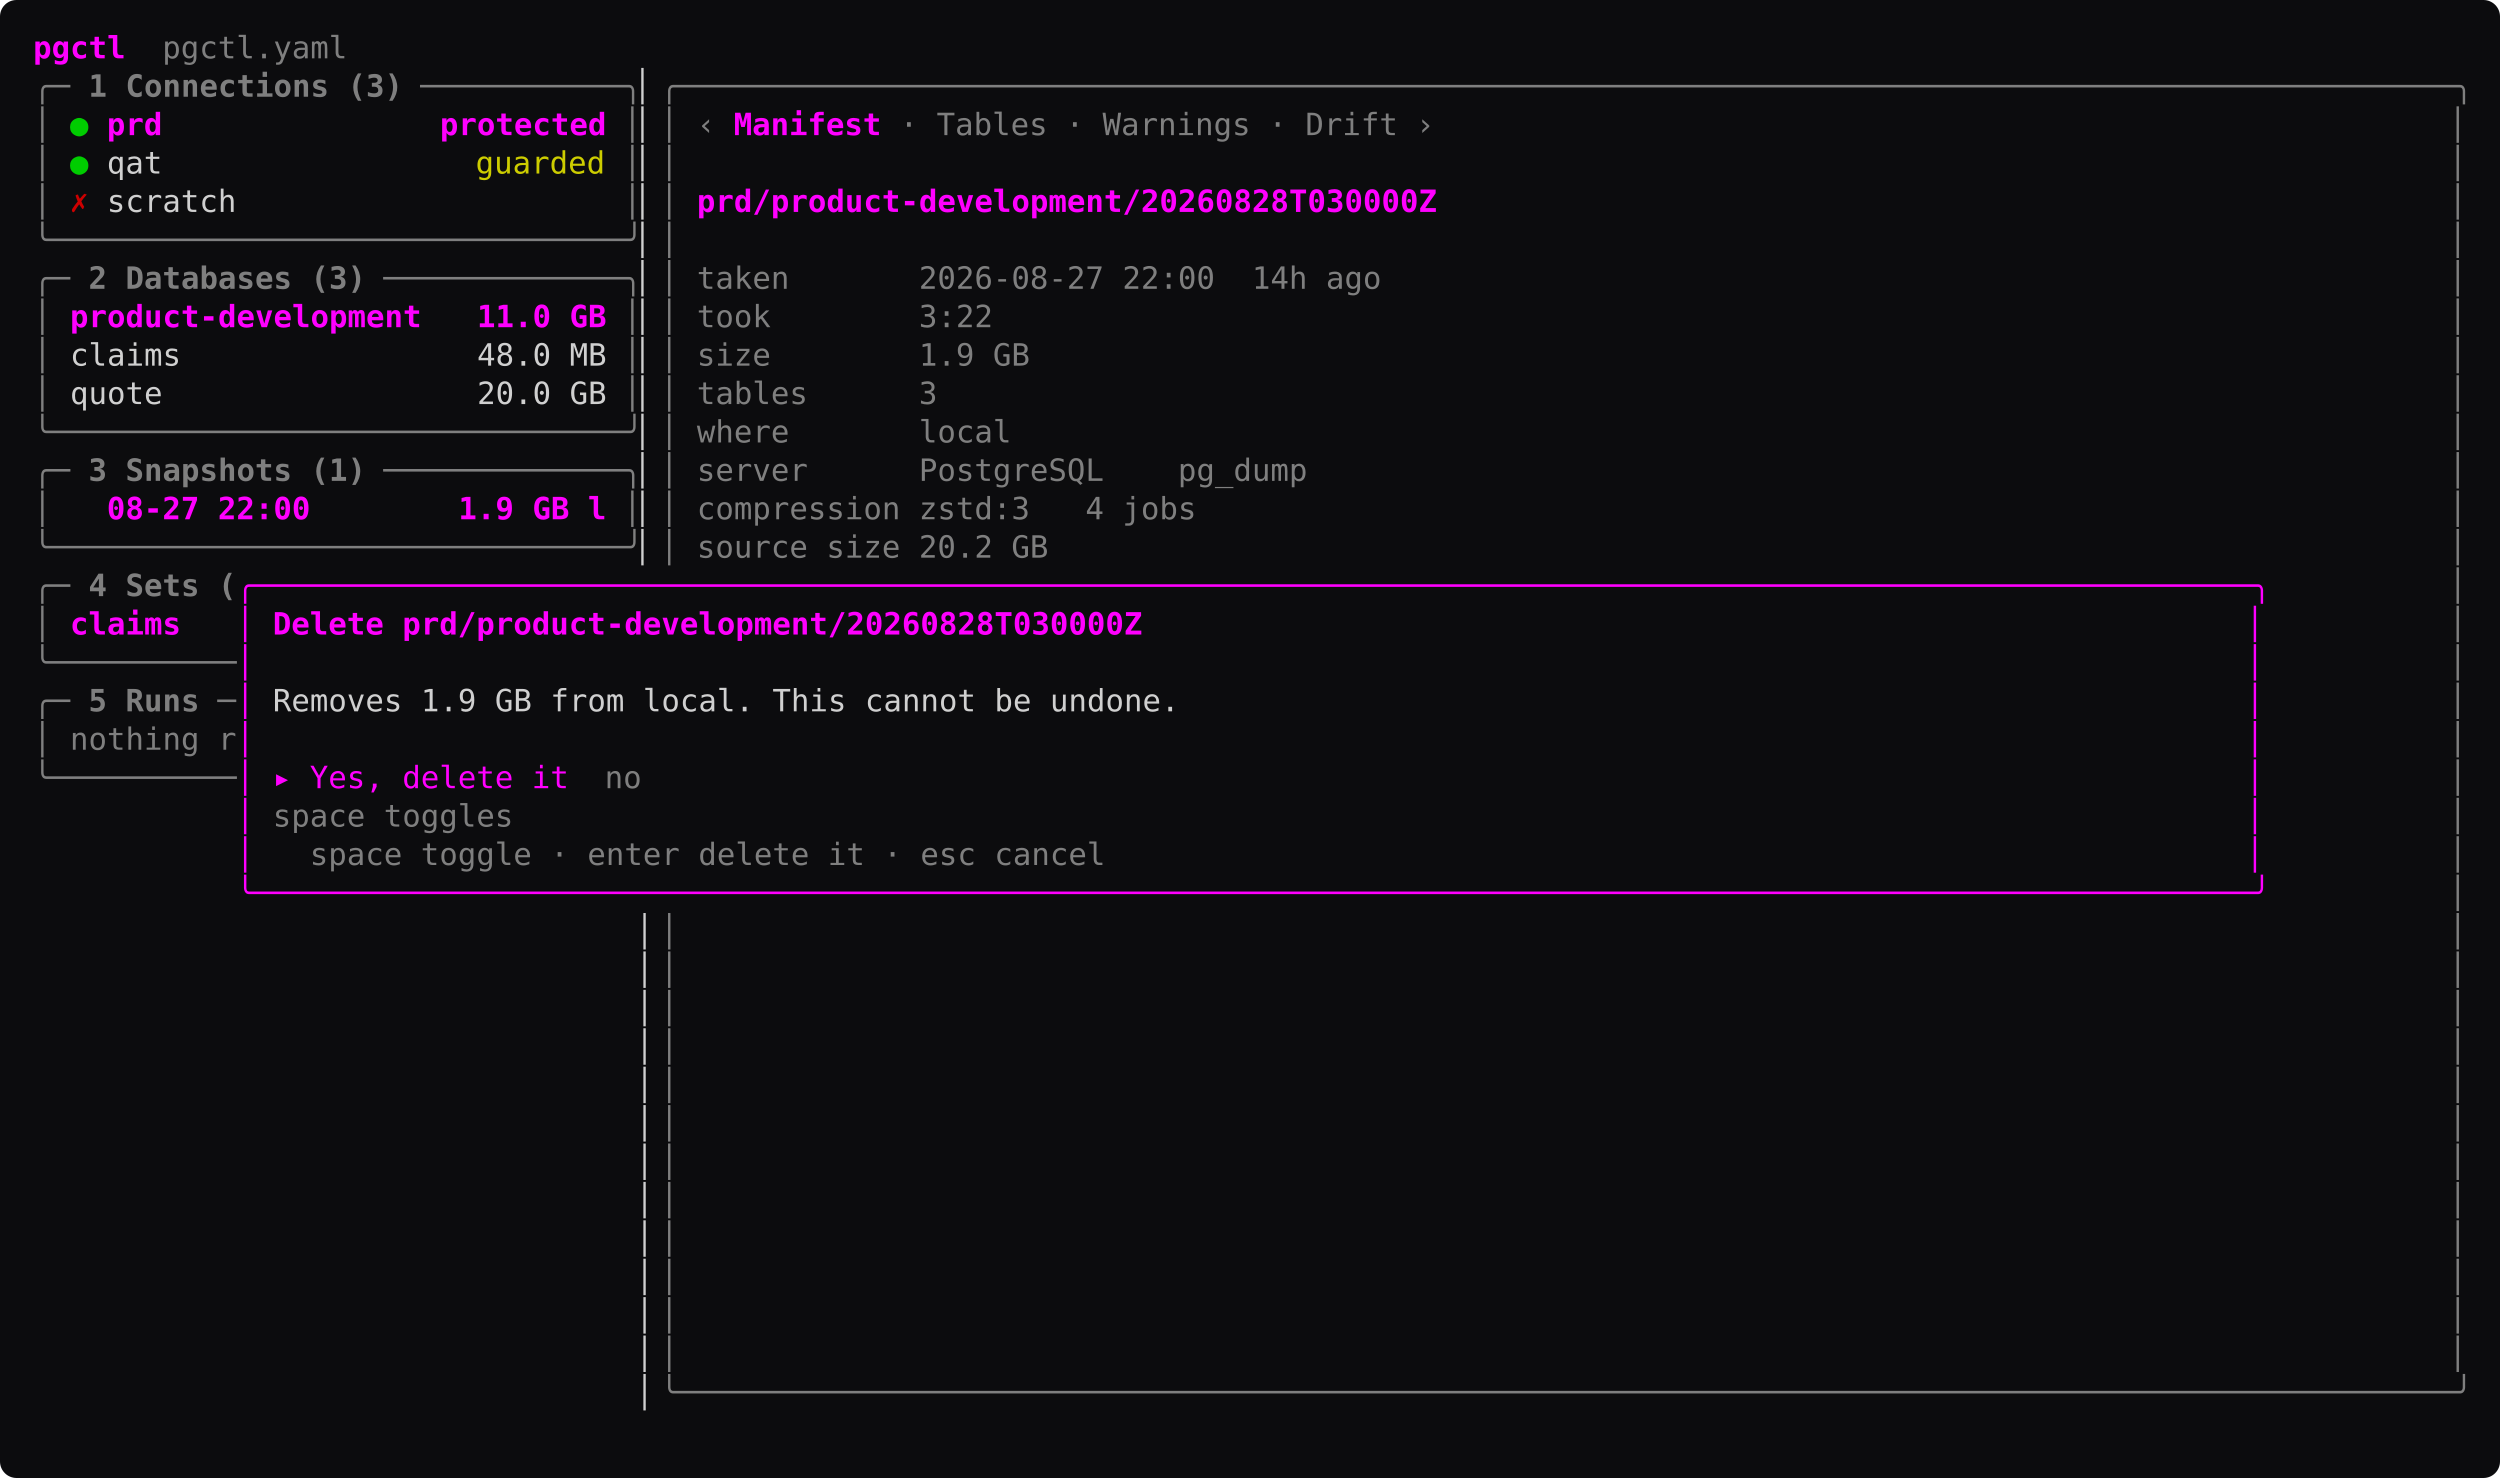
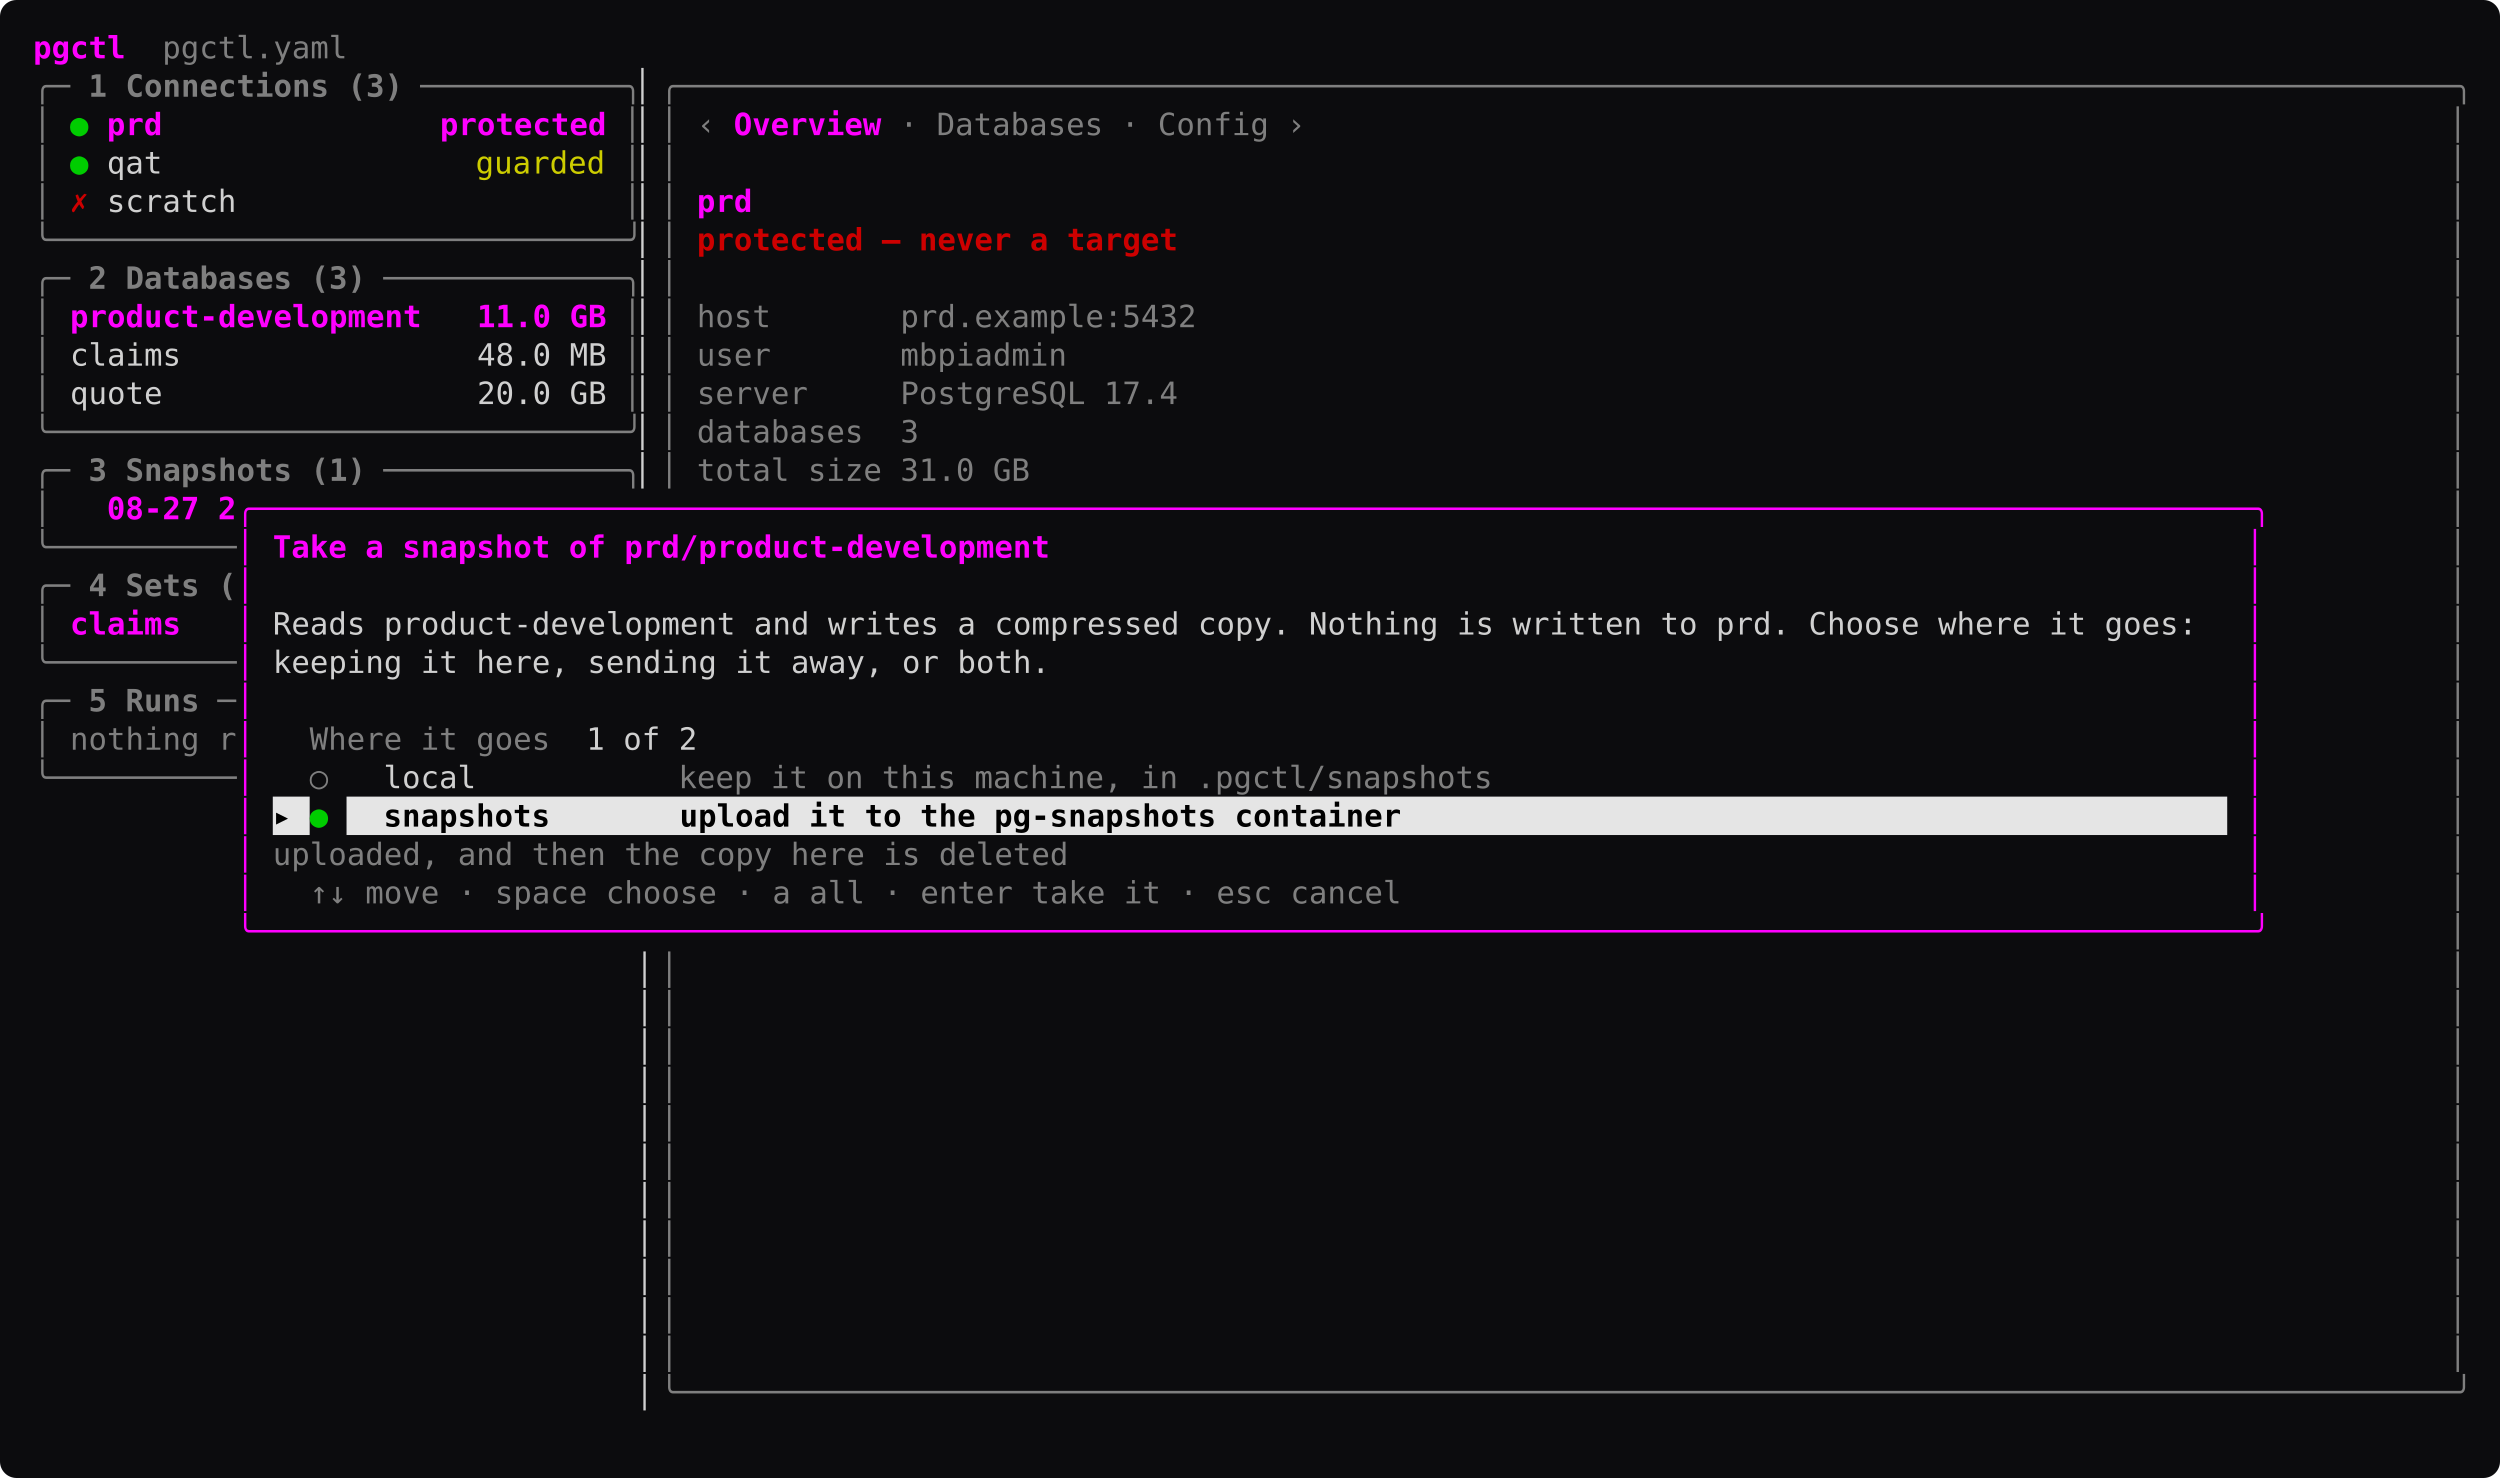
<svg xmlns="http://www.w3.org/2000/svg" width="1057.6" height="625.25" viewBox="0 0 1057.6 625.25" font-family="ui-monospace, 'SF Mono', SFMono-Regular, Menlo, Consolas, 'DejaVu Sans Mono', monospace" font-size="13" role="img">
  <rect width="1057.6" height="625.25" rx="7" fill="#0c0c0e" />
+   <rect x="115.4" y="337" width="15.6" height="16.25" fill="#e5e5e5" />
+   <rect x="146.6" y="337" width="795.6" height="16.25" fill="#e5e5e5" />
  <text x="14" y="24.68" textLength="39" lengthAdjust="spacing" fill="#ff00ff" font-weight="600" xml:space="preserve">pgctl</text>
  <text x="53" y="24.68" textLength="93.6" lengthAdjust="spacing" fill="#7f7f7f" xml:space="preserve">  pgctl.yaml</text>
  <text x="14" y="40.92" textLength="15.6" lengthAdjust="spacing" fill="#7f7f7f" xml:space="preserve">╭─</text>
  <text x="29.6" y="40.92" textLength="140.4" lengthAdjust="spacing" fill="#7f7f7f" font-weight="600" xml:space="preserve"> 1 Connections (3)</text>
  <text x="177.8" y="40.92" textLength="93.6" lengthAdjust="spacing" fill="#7f7f7f" xml:space="preserve">───────────╮</text>
  <text x="271.4" y="40.92" textLength="7.8" lengthAdjust="spacing" fill="#d0d0d0" xml:space="preserve">▏</text>
  <text x="279.2" y="40.92" textLength="764.4" lengthAdjust="spacing" fill="#7f7f7f" xml:space="preserve">╭────────────────────────────────────────────────────────────────────────────────────────────────╮</text>
  <text x="14" y="57.17" textLength="7.8" lengthAdjust="spacing" fill="#7f7f7f" xml:space="preserve">│</text>
  <text x="29.6" y="57.17" textLength="7.8" lengthAdjust="spacing" fill="#00cd00" xml:space="preserve">●</text>
  <text x="45.2" y="57.17" textLength="210.6" lengthAdjust="spacing" fill="#ff00ff" font-weight="600" xml:space="preserve">prd               protected</text>
  <text x="263.6" y="57.17" textLength="7.8" lengthAdjust="spacing" fill="#7f7f7f" xml:space="preserve">│</text>
  <text x="271.4" y="57.17" textLength="7.8" lengthAdjust="spacing" fill="#d0d0d0" xml:space="preserve">▏</text>
  <text x="279.2" y="57.17" textLength="7.8" lengthAdjust="spacing" fill="#7f7f7f" xml:space="preserve">│</text>
  <text x="294.8" y="57.17" textLength="7.8" lengthAdjust="spacing" fill="#7f7f7f" xml:space="preserve">‹</text>
-   <text x="310.4" y="57.17" textLength="7.8" lengthAdjust="spacing" fill="#ff00ff" font-weight="600" xml:space="preserve">M</text>
-   <text x="318.2" y="57.17" textLength="7.8" lengthAdjust="spacing" fill="#ff00ff" font-weight="600" xml:space="preserve">a</text>
-   <text x="326" y="57.17" textLength="7.8" lengthAdjust="spacing" fill="#ff00ff" font-weight="600" xml:space="preserve">n</text>
-   <text x="333.8" y="57.17" textLength="7.8" lengthAdjust="spacing" fill="#ff00ff" font-weight="600" xml:space="preserve">i</text>
-   <text x="341.6" y="57.17" textLength="7.8" lengthAdjust="spacing" fill="#ff00ff" font-weight="600" xml:space="preserve">f</text>
-   <text x="349.4" y="57.17" textLength="7.8" lengthAdjust="spacing" fill="#ff00ff" font-weight="600" xml:space="preserve">e</text>
-   <text x="357.2" y="57.17" textLength="7.8" lengthAdjust="spacing" fill="#ff00ff" font-weight="600" xml:space="preserve">s</text>
-   <text x="365" y="57.17" textLength="7.8" lengthAdjust="spacing" fill="#ff00ff" font-weight="600" xml:space="preserve">t</text>
+   <text x="310.4" y="57.17" textLength="7.8" lengthAdjust="spacing" fill="#ff00ff" font-weight="600" xml:space="preserve">O</text>
+   <text x="318.2" y="57.17" textLength="7.8" lengthAdjust="spacing" fill="#ff00ff" font-weight="600" xml:space="preserve">v</text>
+   <text x="326" y="57.17" textLength="7.8" lengthAdjust="spacing" fill="#ff00ff" font-weight="600" xml:space="preserve">e</text>
+   <text x="333.8" y="57.17" textLength="7.8" lengthAdjust="spacing" fill="#ff00ff" font-weight="600" xml:space="preserve">r</text>
+   <text x="341.6" y="57.17" textLength="7.8" lengthAdjust="spacing" fill="#ff00ff" font-weight="600" xml:space="preserve">v</text>
+   <text x="349.4" y="57.17" textLength="7.8" lengthAdjust="spacing" fill="#ff00ff" font-weight="600" xml:space="preserve">i</text>
+   <text x="357.2" y="57.17" textLength="7.8" lengthAdjust="spacing" fill="#ff00ff" font-weight="600" xml:space="preserve">e</text>
+   <text x="365" y="57.17" textLength="7.8" lengthAdjust="spacing" fill="#ff00ff" font-weight="600" xml:space="preserve">w</text>
  <text x="380.6" y="57.17" textLength="7.8" lengthAdjust="spacing" fill="#7f7f7f" xml:space="preserve">·</text>
-   <text x="388.4" y="57.17" textLength="54.6" lengthAdjust="spacing" fill="#7f7f7f" xml:space="preserve"> Tables</text>
-   <text x="450.8" y="57.17" textLength="7.8" lengthAdjust="spacing" fill="#7f7f7f" xml:space="preserve">·</text>
-   <text x="458.6" y="57.17" textLength="70.2" lengthAdjust="spacing" fill="#7f7f7f" xml:space="preserve"> Warnings</text>
-   <text x="536.6" y="57.17" textLength="7.8" lengthAdjust="spacing" fill="#7f7f7f" xml:space="preserve">·</text>
-   <text x="544.4" y="57.17" textLength="46.8" lengthAdjust="spacing" fill="#7f7f7f" xml:space="preserve"> Drift</text>
-   <text x="599" y="57.17" textLength="7.8" lengthAdjust="spacing" fill="#7f7f7f" xml:space="preserve">›</text>
+   <text x="388.4" y="57.17" textLength="78" lengthAdjust="spacing" fill="#7f7f7f" xml:space="preserve"> Databases</text>
+   <text x="474.2" y="57.17" textLength="7.8" lengthAdjust="spacing" fill="#7f7f7f" xml:space="preserve">·</text>
+   <text x="482" y="57.17" textLength="54.6" lengthAdjust="spacing" fill="#7f7f7f" xml:space="preserve"> Config</text>
+   <text x="544.4" y="57.17" textLength="7.8" lengthAdjust="spacing" fill="#7f7f7f" xml:space="preserve">›</text>
  <text x="1035.8" y="57.17" textLength="7.8" lengthAdjust="spacing" fill="#7f7f7f" xml:space="preserve">│</text>
  <text x="14" y="73.42" textLength="7.8" lengthAdjust="spacing" fill="#7f7f7f" xml:space="preserve">│</text>
  <text x="29.6" y="73.42" textLength="7.8" lengthAdjust="spacing" fill="#00cd00" xml:space="preserve">●</text>
  <text x="45.2" y="73.42" textLength="23.4" lengthAdjust="spacing" fill="#d0d0d0" xml:space="preserve">qat</text>
  <text x="201.2" y="73.42" textLength="54.6" lengthAdjust="spacing" fill="#cdcd00" xml:space="preserve">guarded</text>
  <text x="263.6" y="73.42" textLength="7.8" lengthAdjust="spacing" fill="#7f7f7f" xml:space="preserve">│</text>
  <text x="271.4" y="73.42" textLength="7.8" lengthAdjust="spacing" fill="#d0d0d0" xml:space="preserve">▏</text>
  <text x="279.2" y="73.42" textLength="7.8" lengthAdjust="spacing" fill="#7f7f7f" xml:space="preserve">│</text>
  <text x="1035.8" y="73.42" textLength="7.8" lengthAdjust="spacing" fill="#7f7f7f" xml:space="preserve">│</text>
  <text x="14" y="89.67" textLength="7.8" lengthAdjust="spacing" fill="#7f7f7f" xml:space="preserve">│</text>
  <text x="29.6" y="89.67" textLength="7.8" lengthAdjust="spacing" fill="#cd0000" font-weight="600" xml:space="preserve">✗</text>
  <text x="45.2" y="89.67" textLength="54.6" lengthAdjust="spacing" fill="#d0d0d0" xml:space="preserve">scratch</text>
  <text x="263.6" y="89.67" textLength="7.8" lengthAdjust="spacing" fill="#7f7f7f" xml:space="preserve">│</text>
  <text x="271.4" y="89.67" textLength="7.8" lengthAdjust="spacing" fill="#d0d0d0" xml:space="preserve">▏</text>
  <text x="279.2" y="89.67" textLength="7.8" lengthAdjust="spacing" fill="#7f7f7f" xml:space="preserve">│</text>
-   <text x="294.8" y="89.67" textLength="312" lengthAdjust="spacing" fill="#ff00ff" font-weight="600" xml:space="preserve">prd/product-development/20260828T030000Z</text>
+   <text x="294.8" y="89.67" textLength="23.4" lengthAdjust="spacing" fill="#ff00ff" font-weight="600" xml:space="preserve">prd</text>
  <text x="1035.8" y="89.67" textLength="7.8" lengthAdjust="spacing" fill="#7f7f7f" xml:space="preserve">│</text>
  <text x="14" y="105.92" textLength="257.4" lengthAdjust="spacing" fill="#7f7f7f" xml:space="preserve">╰───────────────────────────────╯</text>
  <text x="271.4" y="105.92" textLength="7.8" lengthAdjust="spacing" fill="#d0d0d0" xml:space="preserve">▏</text>
  <text x="279.2" y="105.92" textLength="7.8" lengthAdjust="spacing" fill="#7f7f7f" xml:space="preserve">│</text>
+   <text x="294.8" y="105.92" textLength="202.8" lengthAdjust="spacing" fill="#cd0000" font-weight="600" xml:space="preserve">protected — never a target</text>
  <text x="1035.8" y="105.92" textLength="7.8" lengthAdjust="spacing" fill="#7f7f7f" xml:space="preserve">│</text>
  <text x="14" y="122.17" textLength="15.6" lengthAdjust="spacing" fill="#7f7f7f" xml:space="preserve">╭─</text>
  <text x="29.6" y="122.17" textLength="124.8" lengthAdjust="spacing" fill="#7f7f7f" font-weight="600" xml:space="preserve"> 2 Databases (3)</text>
  <text x="162.2" y="122.17" textLength="109.2" lengthAdjust="spacing" fill="#7f7f7f" xml:space="preserve">─────────────╮</text>
  <text x="271.4" y="122.17" textLength="7.8" lengthAdjust="spacing" fill="#d0d0d0" xml:space="preserve">▏</text>
  <text x="279.2" y="122.17" textLength="7.8" lengthAdjust="spacing" fill="#7f7f7f" xml:space="preserve">│</text>
-   <text x="294.8" y="122.17" textLength="288.6" lengthAdjust="spacing" fill="#7f7f7f" xml:space="preserve">taken       2026-08-27 22:00  14h ago</text>
  <text x="1035.8" y="122.17" textLength="7.8" lengthAdjust="spacing" fill="#7f7f7f" xml:space="preserve">│</text>
  <text x="14" y="138.43" textLength="7.8" lengthAdjust="spacing" fill="#7f7f7f" xml:space="preserve">│</text>
  <text x="29.6" y="138.43" textLength="226.2" lengthAdjust="spacing" fill="#ff00ff" font-weight="600" xml:space="preserve">product-development   11.0 GB</text>
  <text x="263.6" y="138.43" textLength="7.8" lengthAdjust="spacing" fill="#7f7f7f" xml:space="preserve">│</text>
  <text x="271.4" y="138.43" textLength="7.8" lengthAdjust="spacing" fill="#d0d0d0" xml:space="preserve">▏</text>
  <text x="279.2" y="138.43" textLength="7.8" lengthAdjust="spacing" fill="#7f7f7f" xml:space="preserve">│</text>
-   <text x="294.8" y="138.43" textLength="124.8" lengthAdjust="spacing" fill="#7f7f7f" xml:space="preserve">took        3:22</text>
+   <text x="294.8" y="138.43" textLength="210.6" lengthAdjust="spacing" fill="#7f7f7f" xml:space="preserve">host       prd.example:5432</text>
  <text x="1035.8" y="138.43" textLength="7.8" lengthAdjust="spacing" fill="#7f7f7f" xml:space="preserve">│</text>
  <text x="14" y="154.68" textLength="7.8" lengthAdjust="spacing" fill="#7f7f7f" xml:space="preserve">│</text>
  <text x="21.8" y="154.68" textLength="234" lengthAdjust="spacing" fill="#d0d0d0" xml:space="preserve"> claims                48.0 MB</text>
  <text x="263.6" y="154.68" textLength="7.8" lengthAdjust="spacing" fill="#7f7f7f" xml:space="preserve">│</text>
  <text x="271.4" y="154.68" textLength="7.8" lengthAdjust="spacing" fill="#d0d0d0" xml:space="preserve">▏</text>
  <text x="279.2" y="154.68" textLength="7.8" lengthAdjust="spacing" fill="#7f7f7f" xml:space="preserve">│</text>
-   <text x="294.8" y="154.68" textLength="140.4" lengthAdjust="spacing" fill="#7f7f7f" xml:space="preserve">size        1.9 GB</text>
+   <text x="294.8" y="154.68" textLength="156" lengthAdjust="spacing" fill="#7f7f7f" xml:space="preserve">user       mbpiadmin</text>
  <text x="1035.8" y="154.68" textLength="7.8" lengthAdjust="spacing" fill="#7f7f7f" xml:space="preserve">│</text>
  <text x="14" y="170.93" textLength="7.8" lengthAdjust="spacing" fill="#7f7f7f" xml:space="preserve">│</text>
  <text x="21.8" y="170.93" textLength="234" lengthAdjust="spacing" fill="#d0d0d0" xml:space="preserve"> quote                 20.0 GB</text>
  <text x="263.6" y="170.93" textLength="7.8" lengthAdjust="spacing" fill="#7f7f7f" xml:space="preserve">│</text>
  <text x="271.4" y="170.93" textLength="7.8" lengthAdjust="spacing" fill="#d0d0d0" xml:space="preserve">▏</text>
  <text x="279.2" y="170.93" textLength="7.8" lengthAdjust="spacing" fill="#7f7f7f" xml:space="preserve">│</text>
-   <text x="294.8" y="170.93" textLength="101.4" lengthAdjust="spacing" fill="#7f7f7f" xml:space="preserve">tables      3</text>
+   <text x="294.8" y="170.93" textLength="202.8" lengthAdjust="spacing" fill="#7f7f7f" xml:space="preserve">server     PostgreSQL 17.4</text>
  <text x="1035.8" y="170.93" textLength="7.8" lengthAdjust="spacing" fill="#7f7f7f" xml:space="preserve">│</text>
  <text x="14" y="187.18" textLength="257.4" lengthAdjust="spacing" fill="#7f7f7f" xml:space="preserve">╰───────────────────────────────╯</text>
  <text x="271.4" y="187.18" textLength="7.8" lengthAdjust="spacing" fill="#d0d0d0" xml:space="preserve">▏</text>
  <text x="279.2" y="187.18" textLength="7.8" lengthAdjust="spacing" fill="#7f7f7f" xml:space="preserve">│</text>
-   <text x="294.8" y="187.18" textLength="132.6" lengthAdjust="spacing" fill="#7f7f7f" xml:space="preserve">where       local</text>
+   <text x="294.8" y="187.18" textLength="93.6" lengthAdjust="spacing" fill="#7f7f7f" xml:space="preserve">databases  3</text>
  <text x="1035.8" y="187.18" textLength="7.8" lengthAdjust="spacing" fill="#7f7f7f" xml:space="preserve">│</text>
  <text x="14" y="203.43" textLength="15.6" lengthAdjust="spacing" fill="#7f7f7f" xml:space="preserve">╭─</text>
  <text x="29.6" y="203.43" textLength="124.8" lengthAdjust="spacing" fill="#7f7f7f" font-weight="600" xml:space="preserve"> 3 Snapshots (1)</text>
  <text x="162.2" y="203.43" textLength="109.2" lengthAdjust="spacing" fill="#7f7f7f" xml:space="preserve">─────────────╮</text>
  <text x="271.4" y="203.43" textLength="7.8" lengthAdjust="spacing" fill="#d0d0d0" xml:space="preserve">▏</text>
  <text x="279.2" y="203.43" textLength="7.8" lengthAdjust="spacing" fill="#7f7f7f" xml:space="preserve">│</text>
-   <text x="294.8" y="203.43" textLength="257.4" lengthAdjust="spacing" fill="#7f7f7f" xml:space="preserve">server      PostgreSQL    pg_dump</text>
+   <text x="294.8" y="203.43" textLength="140.4" lengthAdjust="spacing" fill="#7f7f7f" xml:space="preserve">total size 31.0 GB</text>
  <text x="1035.8" y="203.43" textLength="7.8" lengthAdjust="spacing" fill="#7f7f7f" xml:space="preserve">│</text>
  <text x="14" y="219.68" textLength="7.8" lengthAdjust="spacing" fill="#7f7f7f" xml:space="preserve">│</text>
-   <text x="45.2" y="219.68" textLength="210.6" lengthAdjust="spacing" fill="#ff00ff" font-weight="600" xml:space="preserve">08-27 22:00        1.9 GB l</text>
-   <text x="263.6" y="219.68" textLength="7.8" lengthAdjust="spacing" fill="#7f7f7f" xml:space="preserve">│</text>
-   <text x="271.4" y="219.68" textLength="7.8" lengthAdjust="spacing" fill="#d0d0d0" xml:space="preserve">▏</text>
-   <text x="279.2" y="219.68" textLength="7.8" lengthAdjust="spacing" fill="#7f7f7f" xml:space="preserve">│</text>
-   <text x="294.8" y="219.68" textLength="210.6" lengthAdjust="spacing" fill="#7f7f7f" xml:space="preserve">compression zstd:3   4 jobs</text>
+   <text x="45.2" y="219.68" textLength="54.6" lengthAdjust="spacing" fill="#ff00ff" font-weight="600" xml:space="preserve">08-27 2</text>
+   <text x="99.8" y="219.68" textLength="858" lengthAdjust="spacing" fill="#ff00ff" xml:space="preserve">╭────────────────────────────────────────────────────────────────────────────────────────────────────────────╮</text>
  <text x="1035.8" y="219.68" textLength="7.8" lengthAdjust="spacing" fill="#7f7f7f" xml:space="preserve">│</text>
-   <text x="14" y="235.93" textLength="257.4" lengthAdjust="spacing" fill="#7f7f7f" xml:space="preserve">╰───────────────────────────────╯</text>
-   <text x="271.4" y="235.93" textLength="7.8" lengthAdjust="spacing" fill="#d0d0d0" xml:space="preserve">▏</text>
-   <text x="279.2" y="235.93" textLength="7.8" lengthAdjust="spacing" fill="#7f7f7f" xml:space="preserve">│</text>
-   <text x="294.8" y="235.93" textLength="148.2" lengthAdjust="spacing" fill="#7f7f7f" xml:space="preserve">source size 20.2 GB</text>
+   <text x="14" y="235.93" textLength="85.8" lengthAdjust="spacing" fill="#7f7f7f" xml:space="preserve">╰──────────</text>
+   <text x="99.8" y="235.93" textLength="7.8" lengthAdjust="spacing" fill="#ff00ff" xml:space="preserve">│</text>
+   <text x="115.4" y="235.93" textLength="327.6" lengthAdjust="spacing" fill="#ff00ff" font-weight="600" xml:space="preserve">Take a snapshot of prd/product-development</text>
+   <text x="950" y="235.93" textLength="7.8" lengthAdjust="spacing" fill="#ff00ff" xml:space="preserve">│</text>
  <text x="1035.8" y="235.93" textLength="7.8" lengthAdjust="spacing" fill="#7f7f7f" xml:space="preserve">│</text>
  <text x="14" y="252.18" textLength="15.6" lengthAdjust="spacing" fill="#7f7f7f" xml:space="preserve">╭─</text>
  <text x="29.6" y="252.18" textLength="70.2" lengthAdjust="spacing" fill="#7f7f7f" font-weight="600" xml:space="preserve"> 4 Sets (</text>
-   <text x="99.8" y="252.18" textLength="858" lengthAdjust="spacing" fill="#ff00ff" xml:space="preserve">╭────────────────────────────────────────────────────────────────────────────────────────────────────────────╮</text>
+   <text x="99.8" y="252.18" textLength="7.8" lengthAdjust="spacing" fill="#ff00ff" xml:space="preserve">│</text>
+   <text x="950" y="252.18" textLength="7.8" lengthAdjust="spacing" fill="#ff00ff" xml:space="preserve">│</text>
  <text x="1035.8" y="252.18" textLength="7.8" lengthAdjust="spacing" fill="#7f7f7f" xml:space="preserve">│</text>
  <text x="14" y="268.43" textLength="7.8" lengthAdjust="spacing" fill="#7f7f7f" xml:space="preserve">│</text>
  <text x="29.6" y="268.43" textLength="46.8" lengthAdjust="spacing" fill="#ff00ff" font-weight="600" xml:space="preserve">claims</text>
  <text x="99.8" y="268.43" textLength="7.8" lengthAdjust="spacing" fill="#ff00ff" xml:space="preserve">│</text>
-   <text x="115.4" y="268.43" textLength="366.6" lengthAdjust="spacing" fill="#ff00ff" font-weight="600" xml:space="preserve">Delete prd/product-development/20260828T030000Z</text>
+   <text x="107.6" y="268.43" textLength="819" lengthAdjust="spacing" fill="#d0d0d0" xml:space="preserve"> Reads product-development and writes a compressed copy. Nothing is written to prd. Choose where it goes:</text>
  <text x="950" y="268.43" textLength="7.8" lengthAdjust="spacing" fill="#ff00ff" xml:space="preserve">│</text>
  <text x="1035.8" y="268.43" textLength="7.8" lengthAdjust="spacing" fill="#7f7f7f" xml:space="preserve">│</text>
  <text x="14" y="284.68" textLength="85.8" lengthAdjust="spacing" fill="#7f7f7f" xml:space="preserve">╰──────────</text>
  <text x="99.8" y="284.68" textLength="7.8" lengthAdjust="spacing" fill="#ff00ff" xml:space="preserve">│</text>
+   <text x="107.6" y="284.68" textLength="335.4" lengthAdjust="spacing" fill="#d0d0d0" xml:space="preserve"> keeping it here, sending it away, or both.</text>
  <text x="950" y="284.68" textLength="7.8" lengthAdjust="spacing" fill="#ff00ff" xml:space="preserve">│</text>
  <text x="1035.8" y="284.68" textLength="7.8" lengthAdjust="spacing" fill="#7f7f7f" xml:space="preserve">│</text>
  <text x="14" y="300.93" textLength="15.6" lengthAdjust="spacing" fill="#7f7f7f" xml:space="preserve">╭─</text>
  <text x="29.6" y="300.93" textLength="54.6" lengthAdjust="spacing" fill="#7f7f7f" font-weight="600" xml:space="preserve"> 5 Runs</text>
  <text x="92" y="300.93" textLength="7.8" lengthAdjust="spacing" fill="#7f7f7f" xml:space="preserve">─</text>
  <text x="99.8" y="300.93" textLength="7.8" lengthAdjust="spacing" fill="#ff00ff" xml:space="preserve">│</text>
-   <text x="107.6" y="300.93" textLength="390" lengthAdjust="spacing" fill="#d0d0d0" xml:space="preserve"> Removes 1.9 GB from local. This cannot be undone.</text>
  <text x="950" y="300.93" textLength="7.8" lengthAdjust="spacing" fill="#ff00ff" xml:space="preserve">│</text>
  <text x="1035.8" y="300.93" textLength="7.8" lengthAdjust="spacing" fill="#7f7f7f" xml:space="preserve">│</text>
  <text x="14" y="317.18" textLength="7.8" lengthAdjust="spacing" fill="#7f7f7f" xml:space="preserve">│</text>
  <text x="29.6" y="317.18" textLength="70.2" lengthAdjust="spacing" fill="#7f7f7f" xml:space="preserve">nothing r</text>
  <text x="99.8" y="317.18" textLength="7.8" lengthAdjust="spacing" fill="#ff00ff" xml:space="preserve">│</text>
+   <text x="131" y="317.18" textLength="101.4" lengthAdjust="spacing" fill="#7f7f7f" xml:space="preserve">Where it goes</text>
+   <text x="248" y="317.18" textLength="46.8" lengthAdjust="spacing" fill="#d0d0d0" xml:space="preserve">1 of 2</text>
  <text x="950" y="317.18" textLength="7.8" lengthAdjust="spacing" fill="#ff00ff" xml:space="preserve">│</text>
  <text x="1035.8" y="317.18" textLength="7.8" lengthAdjust="spacing" fill="#7f7f7f" xml:space="preserve">│</text>
  <text x="14" y="333.43" textLength="85.8" lengthAdjust="spacing" fill="#7f7f7f" xml:space="preserve">╰──────────</text>
  <text x="99.8" y="333.43" textLength="7.8" lengthAdjust="spacing" fill="#ff00ff" xml:space="preserve">│</text>
-   <text x="115.4" y="333.43" textLength="124.8" lengthAdjust="spacing" fill="#ff00ff" xml:space="preserve">▸ Yes, delete it</text>
-   <text x="255.8" y="333.43" textLength="15.6" lengthAdjust="spacing" fill="#7f7f7f" xml:space="preserve">no</text>
+   <text x="131" y="333.43" textLength="7.8" lengthAdjust="spacing" fill="#7f7f7f" xml:space="preserve">○</text>
+   <text x="146.6" y="333.43" textLength="54.6" lengthAdjust="spacing" fill="#d0d0d0" xml:space="preserve">  local</text>
+   <text x="287" y="333.43" textLength="343.2" lengthAdjust="spacing" fill="#7f7f7f" xml:space="preserve">keep it on this machine, in .pgctl/snapshots</text>
  <text x="950" y="333.43" textLength="7.8" lengthAdjust="spacing" fill="#ff00ff" xml:space="preserve">│</text>
  <text x="1035.8" y="333.43" textLength="7.8" lengthAdjust="spacing" fill="#7f7f7f" xml:space="preserve">│</text>
  <text x="99.8" y="349.68" textLength="7.8" lengthAdjust="spacing" fill="#ff00ff" xml:space="preserve">│</text>
-   <text x="115.4" y="349.68" textLength="101.4" lengthAdjust="spacing" fill="#7f7f7f" xml:space="preserve">space toggles</text>
+   <text x="115.4" y="349.68" textLength="7.8" lengthAdjust="spacing" fill="#000000" font-weight="600" xml:space="preserve">▸</text>
+   <text x="131" y="349.68" textLength="7.8" lengthAdjust="spacing" fill="#00cd00" xml:space="preserve">●</text>
+   <text x="146.6" y="349.68" textLength="444.6" lengthAdjust="spacing" fill="#000000" font-weight="600" xml:space="preserve">  snapshots       upload it to the pg-snapshots container</text>
  <text x="950" y="349.68" textLength="7.8" lengthAdjust="spacing" fill="#ff00ff" xml:space="preserve">│</text>
  <text x="1035.8" y="349.68" textLength="7.8" lengthAdjust="spacing" fill="#7f7f7f" xml:space="preserve">│</text>
  <text x="99.8" y="365.93" textLength="7.8" lengthAdjust="spacing" fill="#ff00ff" xml:space="preserve">│</text>
-   <text x="115.4" y="365.93" textLength="351" lengthAdjust="spacing" fill="#7f7f7f" xml:space="preserve">  space toggle · enter delete it · esc cancel</text>
+   <text x="115.4" y="365.93" textLength="335.4" lengthAdjust="spacing" fill="#7f7f7f" xml:space="preserve">uploaded, and then the copy here is deleted</text>
  <text x="950" y="365.93" textLength="7.8" lengthAdjust="spacing" fill="#ff00ff" xml:space="preserve">│</text>
  <text x="1035.8" y="365.93" textLength="7.8" lengthAdjust="spacing" fill="#7f7f7f" xml:space="preserve">│</text>
-   <text x="99.8" y="382.18" textLength="858" lengthAdjust="spacing" fill="#ff00ff" xml:space="preserve">╰────────────────────────────────────────────────────────────────────────────────────────────────────────────╯</text>
+   <text x="99.8" y="382.18" textLength="7.8" lengthAdjust="spacing" fill="#ff00ff" xml:space="preserve">│</text>
+   <text x="115.4" y="382.18" textLength="475.8" lengthAdjust="spacing" fill="#7f7f7f" xml:space="preserve">  ↑↓ move · space choose · a all · enter take it · esc cancel</text>
+   <text x="950" y="382.18" textLength="7.8" lengthAdjust="spacing" fill="#ff00ff" xml:space="preserve">│</text>
  <text x="1035.8" y="382.18" textLength="7.8" lengthAdjust="spacing" fill="#7f7f7f" xml:space="preserve">│</text>
-   <text x="14" y="398.43" textLength="265.2" lengthAdjust="spacing" fill="#d0d0d0" xml:space="preserve">                                 ▏</text>
-   <text x="279.2" y="398.43" textLength="7.8" lengthAdjust="spacing" fill="#7f7f7f" xml:space="preserve">│</text>
+   <text x="99.8" y="398.43" textLength="858" lengthAdjust="spacing" fill="#ff00ff" xml:space="preserve">╰────────────────────────────────────────────────────────────────────────────────────────────────────────────╯</text>
  <text x="1035.8" y="398.43" textLength="7.8" lengthAdjust="spacing" fill="#7f7f7f" xml:space="preserve">│</text>
  <text x="14" y="414.68" textLength="265.2" lengthAdjust="spacing" fill="#d0d0d0" xml:space="preserve">                                 ▏</text>
  <text x="279.2" y="414.68" textLength="7.8" lengthAdjust="spacing" fill="#7f7f7f" xml:space="preserve">│</text>
  <text x="1035.8" y="414.68" textLength="7.8" lengthAdjust="spacing" fill="#7f7f7f" xml:space="preserve">│</text>
  <text x="14" y="430.93" textLength="265.2" lengthAdjust="spacing" fill="#d0d0d0" xml:space="preserve">                                 ▏</text>
  <text x="279.2" y="430.93" textLength="7.8" lengthAdjust="spacing" fill="#7f7f7f" xml:space="preserve">│</text>
  <text x="1035.8" y="430.93" textLength="7.8" lengthAdjust="spacing" fill="#7f7f7f" xml:space="preserve">│</text>
  <text x="14" y="447.18" textLength="265.2" lengthAdjust="spacing" fill="#d0d0d0" xml:space="preserve">                                 ▏</text>
  <text x="279.2" y="447.18" textLength="7.8" lengthAdjust="spacing" fill="#7f7f7f" xml:space="preserve">│</text>
  <text x="1035.8" y="447.18" textLength="7.8" lengthAdjust="spacing" fill="#7f7f7f" xml:space="preserve">│</text>
  <text x="14" y="463.43" textLength="265.2" lengthAdjust="spacing" fill="#d0d0d0" xml:space="preserve">                                 ▏</text>
  <text x="279.2" y="463.43" textLength="7.8" lengthAdjust="spacing" fill="#7f7f7f" xml:space="preserve">│</text>
  <text x="1035.8" y="463.43" textLength="7.8" lengthAdjust="spacing" fill="#7f7f7f" xml:space="preserve">│</text>
  <text x="14" y="479.68" textLength="265.2" lengthAdjust="spacing" fill="#d0d0d0" xml:space="preserve">                                 ▏</text>
  <text x="279.2" y="479.68" textLength="7.8" lengthAdjust="spacing" fill="#7f7f7f" xml:space="preserve">│</text>
  <text x="1035.8" y="479.68" textLength="7.8" lengthAdjust="spacing" fill="#7f7f7f" xml:space="preserve">│</text>
  <text x="14" y="495.93" textLength="265.2" lengthAdjust="spacing" fill="#d0d0d0" xml:space="preserve">                                 ▏</text>
  <text x="279.2" y="495.93" textLength="7.8" lengthAdjust="spacing" fill="#7f7f7f" xml:space="preserve">│</text>
  <text x="1035.8" y="495.93" textLength="7.8" lengthAdjust="spacing" fill="#7f7f7f" xml:space="preserve">│</text>
  <text x="14" y="512.17" textLength="265.2" lengthAdjust="spacing" fill="#d0d0d0" xml:space="preserve">                                 ▏</text>
  <text x="279.2" y="512.17" textLength="7.8" lengthAdjust="spacing" fill="#7f7f7f" xml:space="preserve">│</text>
  <text x="1035.8" y="512.17" textLength="7.8" lengthAdjust="spacing" fill="#7f7f7f" xml:space="preserve">│</text>
  <text x="14" y="528.42" textLength="265.2" lengthAdjust="spacing" fill="#d0d0d0" xml:space="preserve">                                 ▏</text>
  <text x="279.2" y="528.42" textLength="7.8" lengthAdjust="spacing" fill="#7f7f7f" xml:space="preserve">│</text>
  <text x="1035.8" y="528.42" textLength="7.8" lengthAdjust="spacing" fill="#7f7f7f" xml:space="preserve">│</text>
  <text x="14" y="544.67" textLength="265.2" lengthAdjust="spacing" fill="#d0d0d0" xml:space="preserve">                                 ▏</text>
  <text x="279.2" y="544.67" textLength="7.8" lengthAdjust="spacing" fill="#7f7f7f" xml:space="preserve">│</text>
  <text x="1035.8" y="544.67" textLength="7.8" lengthAdjust="spacing" fill="#7f7f7f" xml:space="preserve">│</text>
  <text x="14" y="560.92" textLength="265.2" lengthAdjust="spacing" fill="#d0d0d0" xml:space="preserve">                                 ▏</text>
  <text x="279.2" y="560.92" textLength="7.8" lengthAdjust="spacing" fill="#7f7f7f" xml:space="preserve">│</text>
  <text x="1035.8" y="560.92" textLength="7.8" lengthAdjust="spacing" fill="#7f7f7f" xml:space="preserve">│</text>
  <text x="14" y="577.17" textLength="265.2" lengthAdjust="spacing" fill="#d0d0d0" xml:space="preserve">                                 ▏</text>
  <text x="279.2" y="577.17" textLength="7.8" lengthAdjust="spacing" fill="#7f7f7f" xml:space="preserve">│</text>
  <text x="1035.8" y="577.17" textLength="7.8" lengthAdjust="spacing" fill="#7f7f7f" xml:space="preserve">│</text>
  <text x="14" y="593.42" textLength="265.2" lengthAdjust="spacing" fill="#d0d0d0" xml:space="preserve">                                 ▏</text>
  <text x="279.2" y="593.42" textLength="764.4" lengthAdjust="spacing" fill="#7f7f7f" xml:space="preserve">╰────────────────────────────────────────────────────────────────────────────────────────────────╯</text>
</svg>
